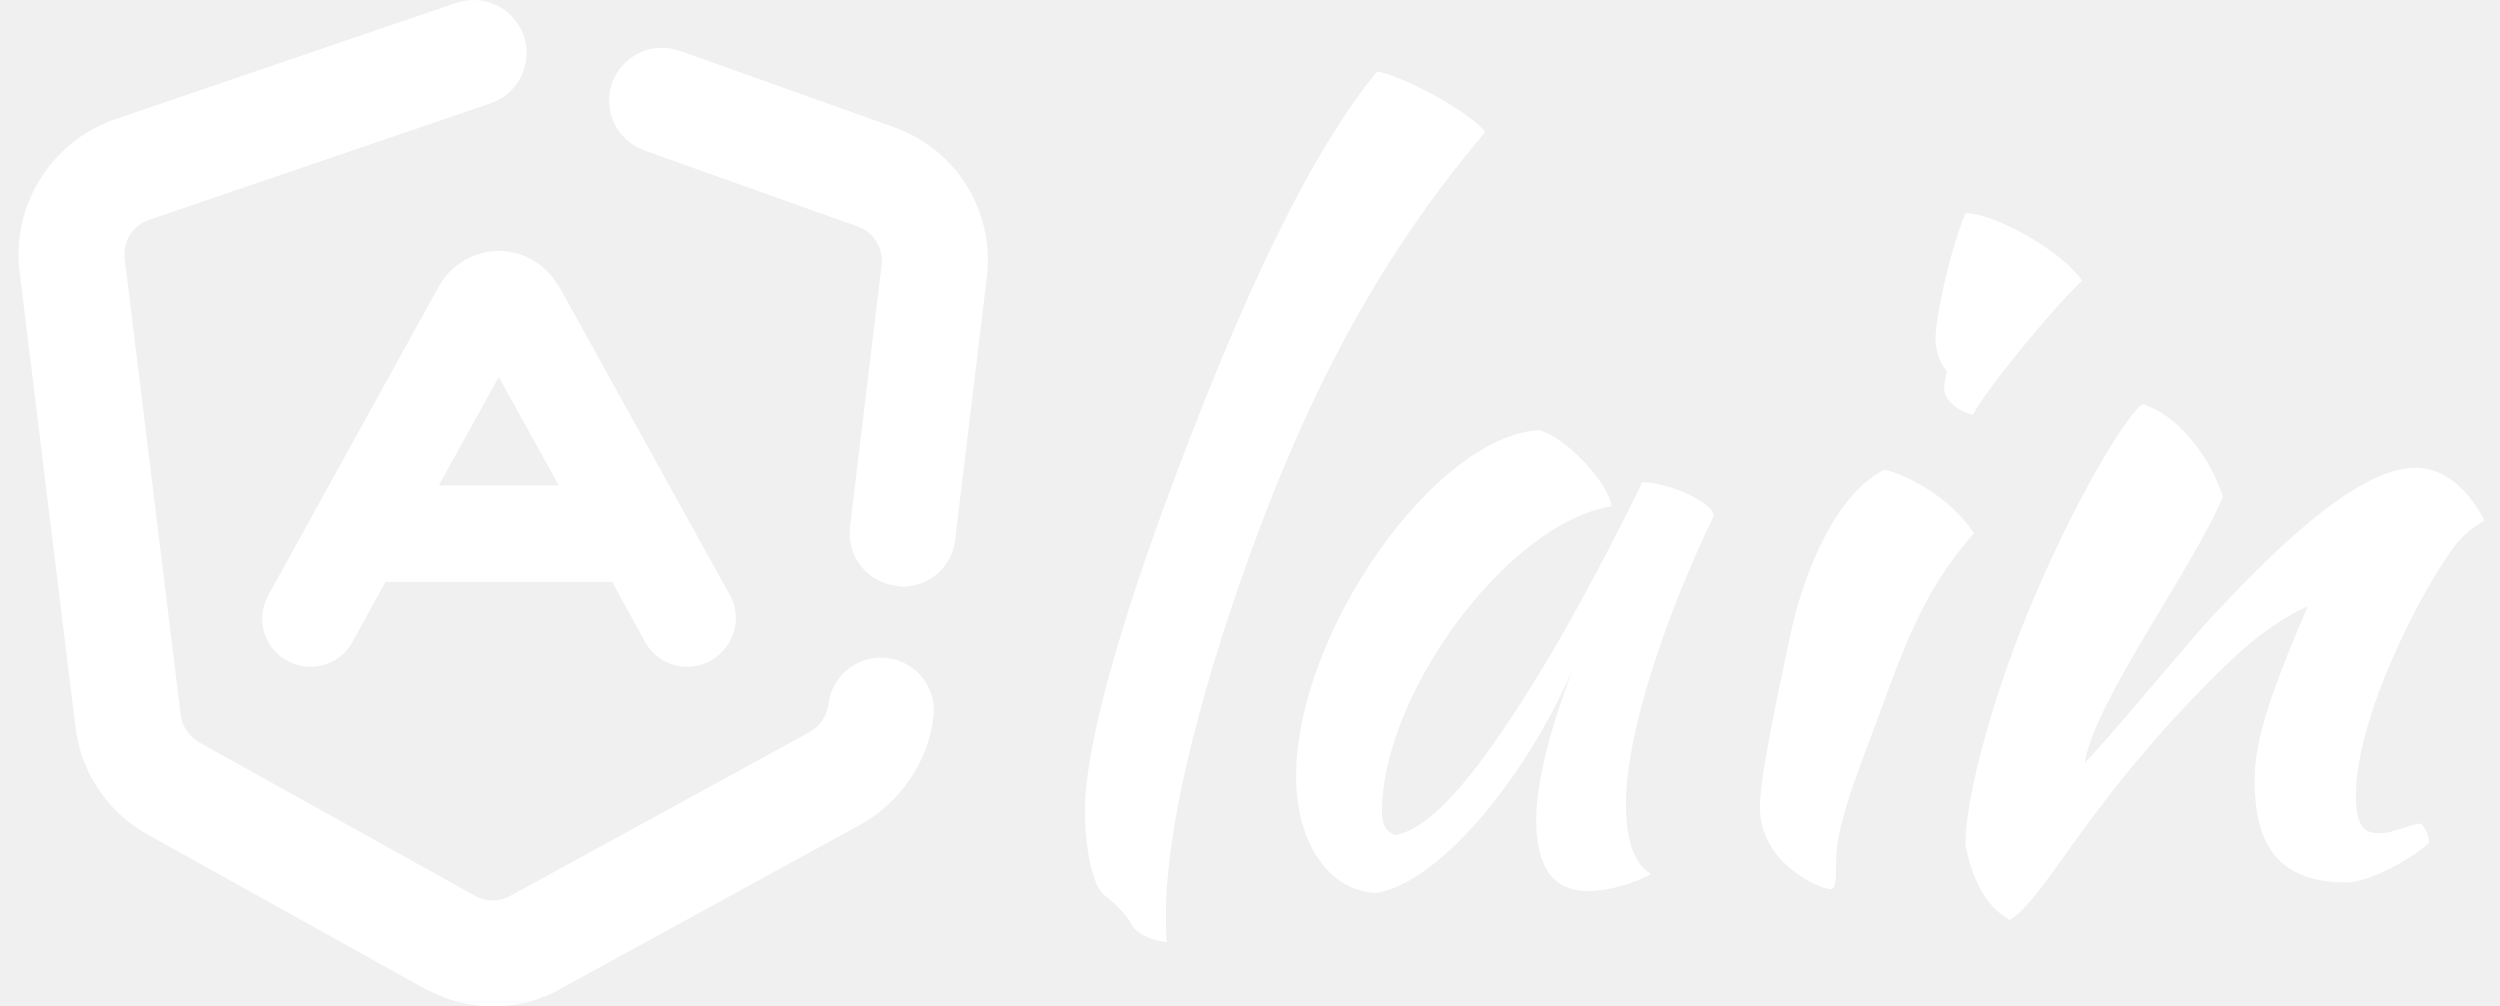
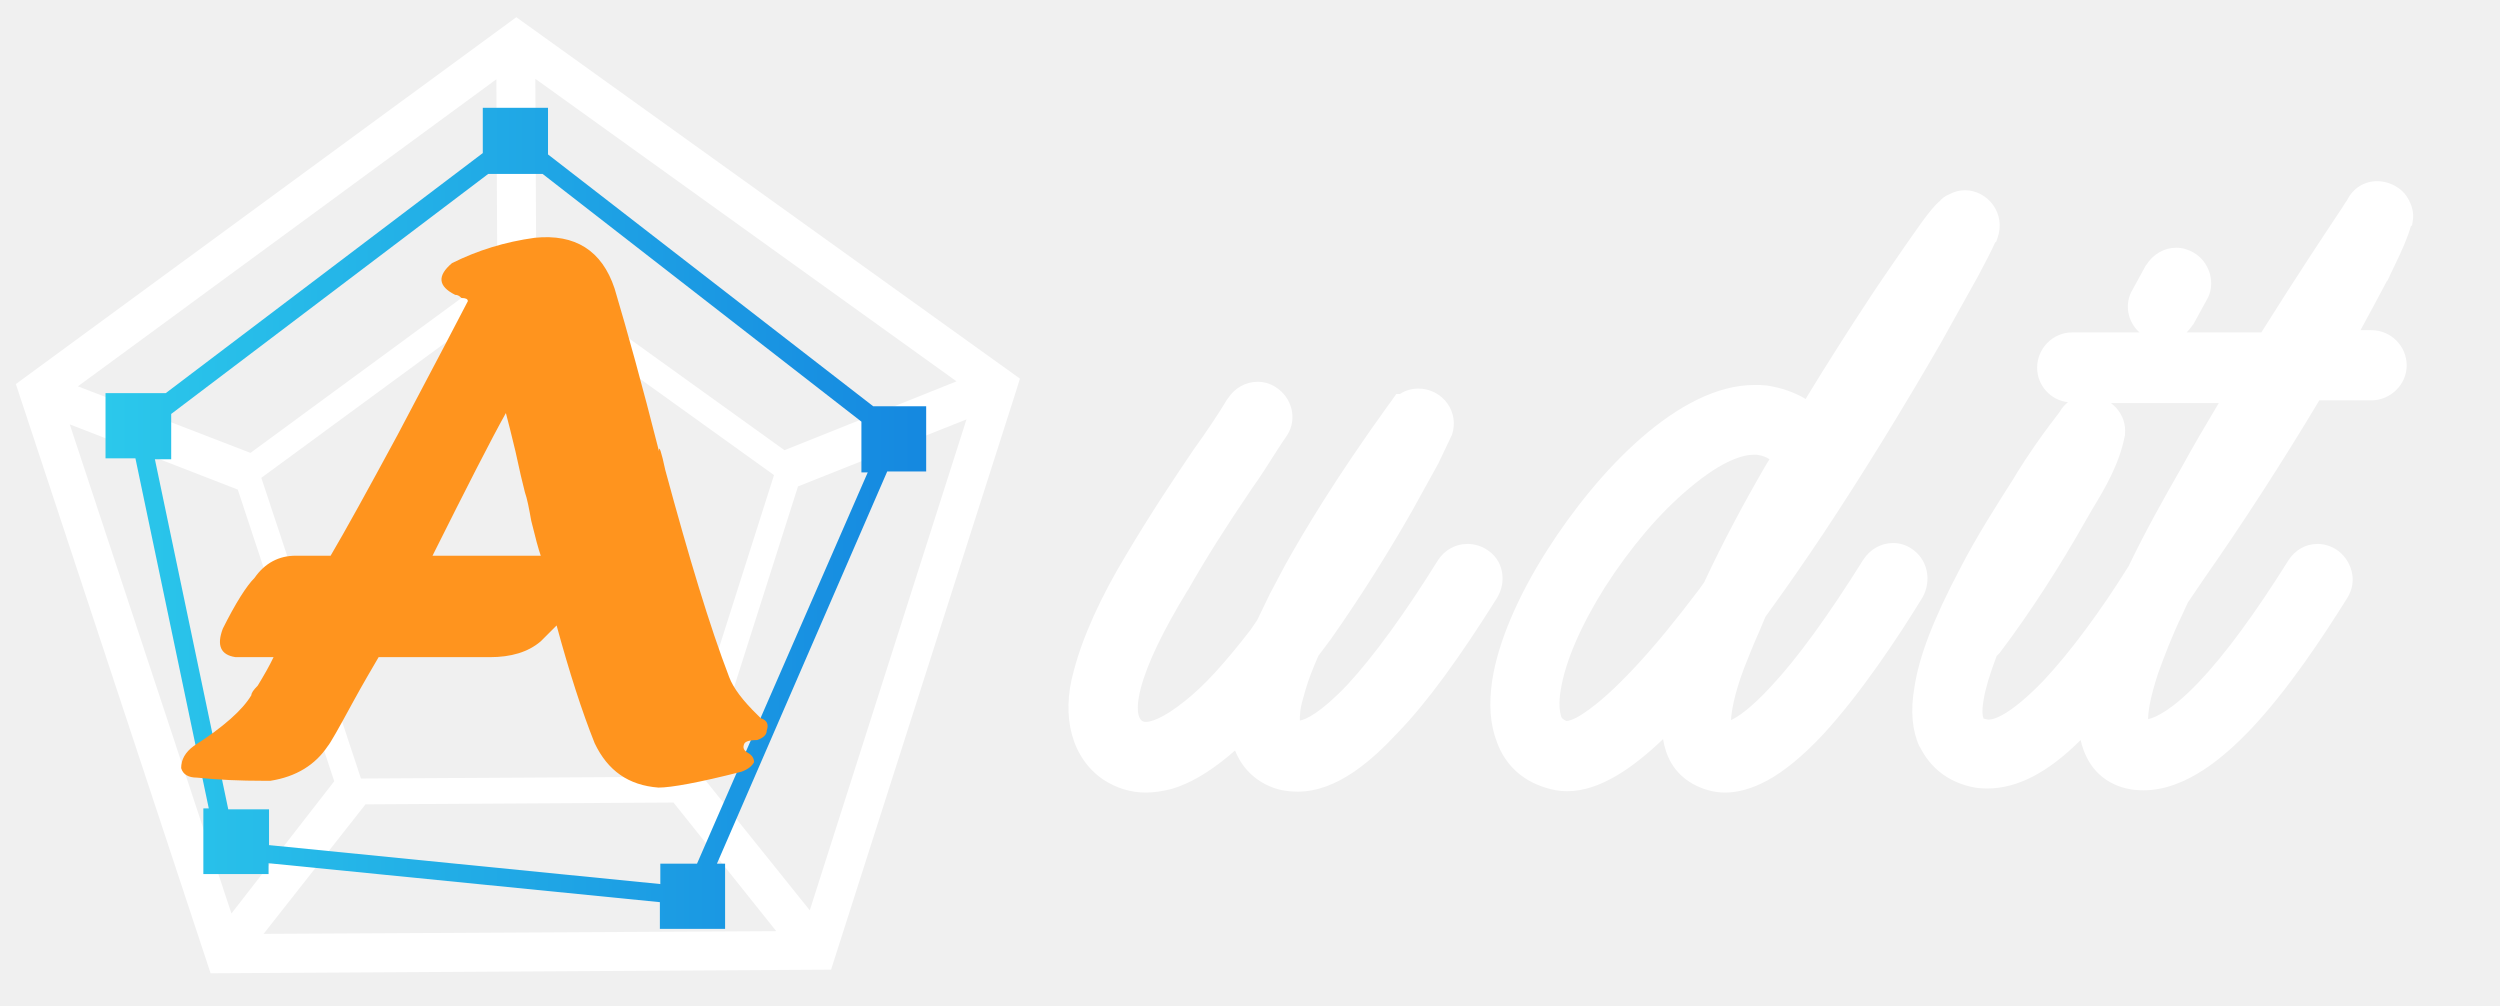
- <svg xmlns="http://www.w3.org/2000/svg" version="1.1" x="0px" y="0px" width="552px" height="222px" viewBox="-4.092 0 552 222" enable-background="new -4.092 0 552 222" xml:space="preserve">
-   <defs>
- </defs>
-   <path fill="#FFFFFF" d="M195.333,129.506c-0.446,0-0.893,0-1.488-0.148c-6.399-0.744-11.013-6.548-10.269-12.947l6.994-57.891  c0.447-3.721-1.785-7.293-5.208-8.483l-47.176-16.816c-6.103-2.232-9.228-8.78-7.144-14.882c2.232-6.102,8.78-9.227,14.882-7.144  l47.176,16.816c13.989,4.911,22.472,18.603,20.687,33.336l-6.995,57.891C206.197,125.042,201.137,129.506,195.333,129.506z" />
-   <path fill="#FFFFFF" d="M104.851,222.222c-5.209,0-10.417-1.34-15.329-4.019l-61.016-33.931  c-8.781-4.911-14.733-13.691-15.924-23.663L0.23,60.007c-1.786-14.733,6.995-28.723,20.983-33.634L96.665,0.627  c6.102-2.083,12.799,1.19,14.882,7.292c2.084,6.103-1.19,12.799-7.292,14.883L28.803,48.547c-3.572,1.191-5.804,4.763-5.357,8.632  l12.352,100.603c0.298,2.53,1.786,4.762,4.018,6.102l61.016,33.931c2.381,1.34,5.358,1.34,7.739,0l66.076-36.163  c2.232-1.19,3.87-3.571,4.167-6.102c0.744-6.399,6.549-11.013,12.948-10.269c6.398,0.744,11.012,6.548,10.269,12.947  c-1.191,9.971-7.293,18.9-16.073,23.812l-66.076,36.163C115.268,220.882,110.059,222.222,104.851,222.222z" />
-   <path fill="#FFFFFF" d="M157.086,131.441l-37.8-68.309l-0.149-0.149c-2.679-4.613-7.738-7.59-13.096-7.59s-10.417,2.977-13.096,7.59  l-37.8,68.458c-2.828,5.208-1.042,11.607,4.167,14.436c5.208,2.827,11.608,1.041,14.436-4.167l7.292-13.245h50.004l7.292,13.245  c1.935,3.571,5.506,5.506,9.376,5.506c1.785,0,3.571-0.446,5.06-1.339C157.979,143.049,159.914,136.501,157.086,131.441z   M92.796,107.183l13.245-23.96l13.245,23.96H92.796z" />
-   <path fill="#FFFFFF" d="M252.497,113.075c17.46-47.694,32.79-79.42,47.481-97.305c6.813,1.277,21.506,9.794,23.848,13.414  c-22.144,26.189-38.113,54.934-52.166,93.898c-11.923,33.216-18.311,60.896-18.311,78.78c0,4.897,0,5.11,0.213,6.175  c-3.833-0.426-7.026-2.129-7.878-4.045c-0.64-1.491-3.833-4.897-5.75-6.175c-2.555-1.703-4.471-9.795-4.471-18.95  C235.464,166.518,241.639,142.884,252.497,113.075z" />
-   <path fill="#FFFFFF" d="M374.289,113.926c-11.498,23.847-19.376,48.972-19.376,63.451c0,7.878,1.704,13.414,5.536,15.543  c-3.406,2.129-9.581,3.833-13.84,3.833c-7.665,0-11.498-5.11-11.498-15.757c0-7.878,2.769-19.376,8.092-33.216  c-11.498,25.977-30.235,47.269-43.437,49.398c-10.433-0.426-17.672-11.072-17.672-25.764c0-31.726,30.66-75.161,53.655-76.439  c5.749,1.491,15.331,11.498,15.97,16.821c-22.783,3.62-50.676,41.307-50.676,67.496c0,2.981,1.065,4.472,2.981,5.11  c8.304-1.703,18.524-13.627,33.854-39.178c5.962-10.007,14.479-25.977,20.653-38.751  C364.495,106.474,374.502,111.158,374.289,113.926z" />
-   <path fill="#FFFFFF" d="M391.749,137.773c1.277-5.536,7.452-27.68,20.228-34.067c4.685,1.064,14.266,5.749,19.802,14.053  c-12.988,14.479-16.82,29.596-24.061,48.333c-2.98,7.878-6.174,17.034-6.387,23.209c0,5.109,0,7.026-1.278,7.026  c-2.129,0-15.543-5.536-15.543-18.099C384.51,173.331,386.213,163.324,391.749,137.773z M425.816,81.988  c-1.49-1.491-2.555-4.685-2.555-7.026c0-4.897,2.98-18.737,6.601-27.893c6.601,0,21.505,8.517,25.764,14.905  c-6.388,5.961-21.932,24.912-24.061,29.596c-3.407-0.639-6.388-3.407-6.388-5.749C425.178,84.969,425.391,83.691,425.816,81.988z" />
-   <path fill="#FFFFFF" d="M486.712,109.668c-6.388,15.543-28.745,45.778-30.448,58.766c8.943-9.581,23.422-27.467,28.318-32.576  c10.859-11.498,30.874-32.577,44.714-32.577c7.239,0,12.35,6.175,15.117,11.498c0,0.639-2.342,0.852-6.175,5.323  c-7.665,10.007-22.144,38.113-22.144,55.573c0,7.026,1.916,8.304,5.323,8.304c2.98,0,7.026-2.13,8.942-2.13  c1.064,0.64,1.916,2.981,1.916,4.259c-4.258,3.833-13.414,8.729-18.311,8.729c-16.396,0-20.228-10.007-20.228-22.569  c0-7.026,1.916-15.756,11.71-38.326c-0.639,0-8.942,4.046-17.246,12.137c-13.201,12.775-23.209,24.486-34.28,39.816  c-6.175,8.729-10.859,15.33-14.266,17.247c-5.962-3.407-8.517-10.221-9.795-16.608c0-10.646,6.388-34.493,15.97-56.424  c10.858-24.912,20.866-39.816,23.208-40.881C476.491,91.569,483.73,100.299,486.712,109.668z" />
+ <svg xmlns="http://www.w3.org/2000/svg" version="1.1" id="图层_1" x="0px" y="0px" viewBox="0 0 552 222" style="enable-background:new 0 0 552 222;" xml:space="preserve">
+   <style type="text/css">
+ 	.st0{fill:none;}
+ 	.st1{fill:#FFFFFF;}
+ 	.st2{fill:url(#SVGID_1_);}
+ 	.st3{enable-background:new    ;}
+ 	.st4{fill:#FF941E;}
+ </style>
+   <g>
+     <path class="st0" d="M376.2,128.5v-0.1l0.1-0.2c3.9-8.3,8.4-16.9,13.4-25.4l0.8-1.3c-0.6-0.4-1.4-0.8-2.8-1c-0.2,0-0.4,0-0.6,0   c-2,0-6.6,1-14.3,7.4c-6.6,5.5-13,13.1-18.6,21.8c-5.4,8.6-8.8,16.5-9.8,22.8c-0.4,3-0.2,4.8,0.1,5.8c0.1,0.2,0.4,0.6,1.2,1   c0.3,0,1.4-0.3,3.6-1.6c3.5-2.3,7.2-5.6,11.4-10.2c4.2-4.5,8.8-10.1,14.1-17.1L376.2,128.5z" />
+     <path class="st0" d="M469.9,124.9c3.8-7.7,7.8-15,11.7-21.8c2.4-4.4,5.1-9,8.2-14.2H466c0.4,0.3,0.8,0.7,1.2,1.1   c1.4,1.6,2,3.6,1.9,5.7V96l-0.1,0.4c-1.2,6-4.3,11.2-7.1,15.9c-0.5,0.9-1,1.8-1.5,2.6c-5.7,10.1-12.4,20.5-19,29.2l-0.2,0.2   l-0.4,0.4l-0.1,0.2c-1.5,4-2.4,7-2.8,9.4c-0.4,2.8-0.1,3.9,0,4.3c0.1,0,0.2,0.1,0.5,0.1c0.1,0,0.2,0,0.4,0c1.4,0,4.9-1.1,12.1-8.5   C457.1,143.8,463.8,134.8,469.9,124.9z" />
+     <path class="st1" d="M331.6,126.1c-0.4-2-1.6-3.7-3.4-4.8c-1.3-0.8-2.7-1.2-4.2-1.2c-2.6,0-5,1.3-6.5,3.6   c-7.4,11.9-14.2,21.2-20,27.5c-6.1,6.4-9.3,7.7-10.5,7.9c0-0.9,0-2.5,0.7-4.8c0.7-2.7,1.5-5,2.5-7.4l0.9-2.1l2.7-3.6   c6.2-8.8,12.6-18.9,18-28.4l5.8-10.5l2.9-6.1l0.1-0.2c0.8-2.4,0.4-4.9-1-6.9c-1.5-2.1-3.9-3.3-6.4-3.3c-1.5,0-2.9,0.4-4.1,1.2h-0.8   l-1.2,1.7c-0.1,0.1-0.3,0.4-0.6,0.8c-11.6,16.1-18.7,28-22.7,35.2l-3.4,6.4l-2.8,5.8l-1.5,2.2c-5.8,7.5-10.4,12.5-14.5,15.7   c-5.1,4.1-7.7,4.6-8.6,4.6c-0.4,0-0.6-0.1-0.8-0.2c-1.5-1.1-1-4.6-0.3-7.3c1.5-5.6,4.9-12.6,10.3-21.5l0.1-0.1   c3.9-6.9,8.4-14,14.1-22.4c1.8-2.5,3.7-5.5,5.6-8.5c0.7-1.1,1.5-2.3,2.2-3.3c2.3-3.6,1.1-8.3-2.5-10.6c-1.2-0.8-2.6-1.2-4-1.2   c-2.7,0-5.1,1.4-6.6,3.7l-0.1,0.1c-1.7,2.9-5,7.8-7.4,11.1c-3.8,5.6-9.5,14.1-15,23.4c-5.5,9.1-9.6,18.1-11.5,25.5   c-2.9,10.2-0.4,19.4,6.6,24.1c2.8,1.8,5.9,2.8,9.3,2.8c1.8,0,3.7-0.3,5.7-0.8c4-1.2,8-3.5,12.6-7.3c0.5-0.4,0.9-0.8,1.4-1.2   c1.5,3.8,4.3,6.6,8.1,8.1c1.8,0.7,3.7,1,5.7,1c8.8,0,16.5-7,22.1-13c6.5-6.7,13.6-16.5,21.9-29.7   C331.7,130.1,332,128.1,331.6,126.1z" />
+     <path class="st1" d="M422,121.1c-1.2-0.8-2.6-1.2-4-1.2c-2.7,0-5.1,1.4-6.6,3.7c-7.7,12.3-14.5,21.7-20.3,27.9   c-4.6,5-7.4,6.8-8.9,7.5c0.1-1.7,0.6-5.4,2.9-11.5c0.3-0.8,0.7-1.7,1-2.5c0.7-1.8,1.5-3.7,2.4-5.7l1.3-3.1l1.5-2.1   c3.2-4.4,7.3-10.3,11.3-16.3c8.7-13.1,17.9-28.1,25.9-42l8.3-14.9c1.7-3.2,3-5.7,3.7-7.3l0.3-0.3l0.3-0.9c0.8-2.4,0.5-5-1-7.1   c-1.4-2-3.8-3.3-6.2-3.3c-1.2,0-2.4,0.3-3.5,0.9c-1,0.4-1.7,1-2.1,1.5c-2.1,1.7-5.1,6.2-11.1,14.9c-1.2,1.8-2.5,3.6-3.8,5.6   c-5.6,8.5-10.1,15.6-14.3,22.5l-0.4,0.7c-2.5-1.5-5.4-2.5-8.7-3h-0.1c-0.8-0.1-1.6-0.1-2.5-0.1c-16.7,0-34.6,18.9-45.8,36.5   c-6.5,10.2-10.8,20.3-12.1,28.6c-0.8,5.3-0.5,9.8,1,13.7c1.8,5,5.5,8.5,10.7,10.1c1.5,0.5,3.1,0.8,4.8,0.8   c7.3,0,14.6-5.2,21.2-11.5c0.6,3.6,2.2,7.4,6.6,9.9c2.2,1.2,4.6,1.9,7.1,1.9c2.9,0,6-0.9,9.2-2.6c3.9-2.1,8.1-5.6,12.4-10.2   c8.4-9.1,16.6-21.5,22-30.3C426.6,128.1,425.6,123.4,422,121.1z M349.5,157.6c-2.1,1.4-3.3,1.6-3.6,1.6c-0.8-0.3-1.1-0.7-1.2-1   c-0.3-1-0.6-2.8-0.1-5.8c1-6.3,4.4-14.2,9.8-22.8c5.6-8.7,12-16.3,18.6-21.8c7.7-6.5,12.2-7.4,14.3-7.4c0.2,0,0.4,0,0.6,0   c1.4,0.2,2.2,0.6,2.8,1l-0.8,1.3c-5,8.6-9.5,17.1-13.4,25.4l-0.1,0.2v0.1l-1.2,1.7c-5.3,7-9.9,12.6-14.1,17.1   C356.7,151.9,353,155.3,349.5,157.6z" />
+     <path class="st1" d="M530.9,42.7c-1.5-1.7-3.8-2.7-6-2.7c-2.8,0-5.3,1.5-6.6,4.1c-0.2,0.3-0.7,1-1.3,2c-3,4.5-9.8,14.7-17.7,27.3   h-16.5c0.5-0.5,1-1.1,1.4-1.7l0.1-0.1l2.9-5.3c1.1-1.8,1.3-3.9,0.7-6c-0.6-1.9-1.8-3.5-3.5-4.5c-1.2-0.7-2.5-1.1-3.9-1.1   c-2.6,0-5.1,1.4-6.6,3.8l-0.1,0.1l-2.9,5.3c-1.9,3.1-1.2,7.1,1.5,9.5h-14.9c-4.2,0-7.7,3.5-7.7,7.8c0,3.9,3,7.2,6.8,7.6   c-0.7,0.6-1.3,1.2-1.8,2.1c-0.1,0.2-0.7,0.9-1.2,1.6c-1.3,1.7-3.5,4.6-6.4,9c-0.8,1.3-1.7,2.6-2.5,4c-3.8,6-8.2,12.8-12,20.2   c-5.8,11-9,19.3-10,26.1c-0.9,5.1-0.5,9.5,1.1,13l0.1,0.1c2.3,4.6,6.1,7.6,11.2,8.8c1.2,0.3,2.5,0.4,3.7,0.4   c6.6,0,13.4-3.5,20.6-10.7c1.3,5.7,4.8,9.4,10.1,10.7h0.1c1.2,0.3,2.4,0.4,3.7,0.4l0,0c9.4,0,17.9-7.5,23.4-13.2   c8.5-8.9,16.4-21,21.6-29.3c1.1-1.8,1.5-3.9,0.9-6c-0.5-1.9-1.7-3.6-3.4-4.7c-1.3-0.8-2.7-1.2-4.1-1.2c-2.6,0-4.9,1.3-6.4,3.6   c-7.4,11.8-14,20.8-19.8,26.9c-5.9,6.2-9.5,7.8-11.2,8.2c0-1.6,0.4-4.6,2.2-10.1c1.5-4.1,3-8.1,5.3-12.9l1.3-2.8l3.6-5.3   c8.4-12,17.4-25.9,25.4-39.3h11.5c4.2,0,7.8-3.5,7.8-7.7c0-4.3-3.5-7.8-7.8-7.8h-2.4c2.2-4,4.1-7.6,5.8-10.8l0.1-0.1l0.1-0.1   c0.5-1.1,1-2.2,1.6-3.4c1.5-3.1,2.8-6,3.5-8.5l0.3-0.3l0.2-1.4C533,46.6,532.3,44.4,530.9,42.7z M438.5,158.8   c-0.2-0.1-0.4-0.1-0.5-0.1c-0.2-0.4-0.5-1.5,0-4.3c0.4-2.4,1.3-5.4,2.8-9.4l0.1-0.2l0.4-0.4l0.2-0.2c6.6-8.7,13.3-19.1,19-29.2   c0.5-0.9,1-1.7,1.5-2.6c2.8-4.6,5.9-9.9,7.1-15.9l0.1-0.4v-0.3c0.2-2.1-0.5-4.1-1.9-5.7c-0.4-0.4-0.8-0.8-1.2-1.1h23.8   c-3.1,5.2-5.8,9.8-8.2,14.2c-3.9,6.8-8,14.1-11.7,21.8c-6.1,9.8-12.8,18.9-18.9,25.4c-7.2,7.4-10.7,8.5-12.1,8.5   C438.7,158.8,438.6,158.8,438.5,158.8z" />
+   </g>
+   <path class="st1" d="M114,3.8L3.5,84.8l43,130.1l137-0.8l40.8-127.6l0.9-2.9L114,3.8z M114.1,64.1l56.8,40.8l-21.2,66.6l-70,0.4  l-22-66.4L114.1,64.1z M17.2,85.3l92.4-67.8l0.2,42.5l-54.5,40L17.2,85.3z M52.5,108.1l21.3,64.4l-22.7,29.2l-35.7-108L52.5,108.1z   M80.7,177.6l68-0.4l22.7,28.4l-113.2,0.6L80.7,177.6z M155.6,172.1l20.6-64.7l37.2-14.8L178.8,201L155.6,172.1z M173.2,99.4  L118.4,60l-0.2-42.6l93,66.8L173.2,99.4z" />
+   <linearGradient id="SVGID_1_" gradientUnits="userSpaceOnUse" x1="23.3" y1="-568.45" x2="204.5" y2="-568.45" gradientTransform="matrix(1 0 0 -1 0 -454)">
+     <stop offset="0" style="stop-color:#2BC8EB" />
+     <stop offset="1" style="stop-color:#1588E0" />
+   </linearGradient>
+   <path class="st2" d="M204.5,104.1V89.7h-11.7L121,34.1V23.8h-14.4v10l-70,53H23.3v14.4h6.6l16.2,77.3h-1.2V193h14.4v-2.4l86.4,8.6  v5.9h14.4v-14.4h-1.8l37.6-86.6L204.5,104.1L204.5,104.1z M153.9,190.7h-8.1v4.5l-86.4-8.6v-7.9h-9l-16.2-77.3h3.6v-10l70-53h12  l70.4,54.7v11.2h1.4L153.9,190.7z" />
+   <g class="st3">
+     <path class="st4" d="M169.3,161.3c0,0.9-0.7,1.6-2.1,2.1c-1.4,0-2.4,0.2-2.8,0.7c-0.5,0.9-0.2,1.6,0.7,2.1c0.9,0.5,1.4,1.2,1.4,2.1   c-0.5,0.9-1.4,1.6-2.8,2.1c-9.4,2.4-15.5,3.5-18.3,3.5c-6.6-0.5-11.2-3.7-14.1-9.8c-2.8-7-5.6-15.7-8.4-26   c-0.9,0.9-1.9,1.9-2.8,2.8l-0.7,0.7c-2.8,2.4-6.6,3.5-11.2,3.5c-4.2,0-12.4,0-24.6,0c-1.4,2.4-3.3,5.6-5.6,9.8   c-3.3,6.1-5.2,9.4-5.6,9.8c-2.8,4.2-7,6.8-12.7,7.7c-0.5,0-0.9,0-1.4,0c-5.2,0-10.1-0.2-14.8-0.7c-1.9,0-3.1-0.7-3.5-2.1   c0-1.9,0.9-3.5,2.8-4.9c6.6-4.2,10.8-8,12.7-11.2c0-0.5,0.5-1.2,1.4-2.1c1.4-2.3,2.6-4.4,3.5-6.3c-4.7,0-7.5,0-8.4,0   c-3.3-0.5-4.2-2.6-2.8-6.3c2.8-5.6,5.2-9.4,7-11.2c2.3-3.3,5.4-4.9,9.1-4.9c1.4,0,4,0,7.7,0c3.3-5.6,8.2-14.5,14.8-26.7   c8.4-15.9,13.6-25.8,15.5-29.5c0-0.5-0.5-0.7-1.4-0.7c-0.5-0.5-0.9-0.7-1.4-0.7c-3.8-1.9-4-4.2-0.7-7c5.6-2.8,11.7-4.7,18.3-5.6   c8.9-0.9,14.8,2.8,17.6,11.2c2.8,9.4,6.1,21.3,9.8,35.9c0-1.4,0.5,0,1.4,4.2c5.2,19.2,9.8,34.5,14.1,45.7c0.9,2.4,3,5.2,6.3,8.4   l0.7,0.7C169.3,159,169.8,159.9,169.3,161.3z M95.5,122.7c9.8,0,17.8,0,23.9,0c-0.5-1.4-1.2-4-2.1-7.7c-0.5-2.8-0.9-4.9-1.4-6.3   c-0.5-1.9-1.2-4.9-2.1-9.1c-0.9-3.7-1.6-6.6-2.1-8.4C108.4,97.1,103,107.7,95.5,122.7z" />
+   </g>
</svg>
